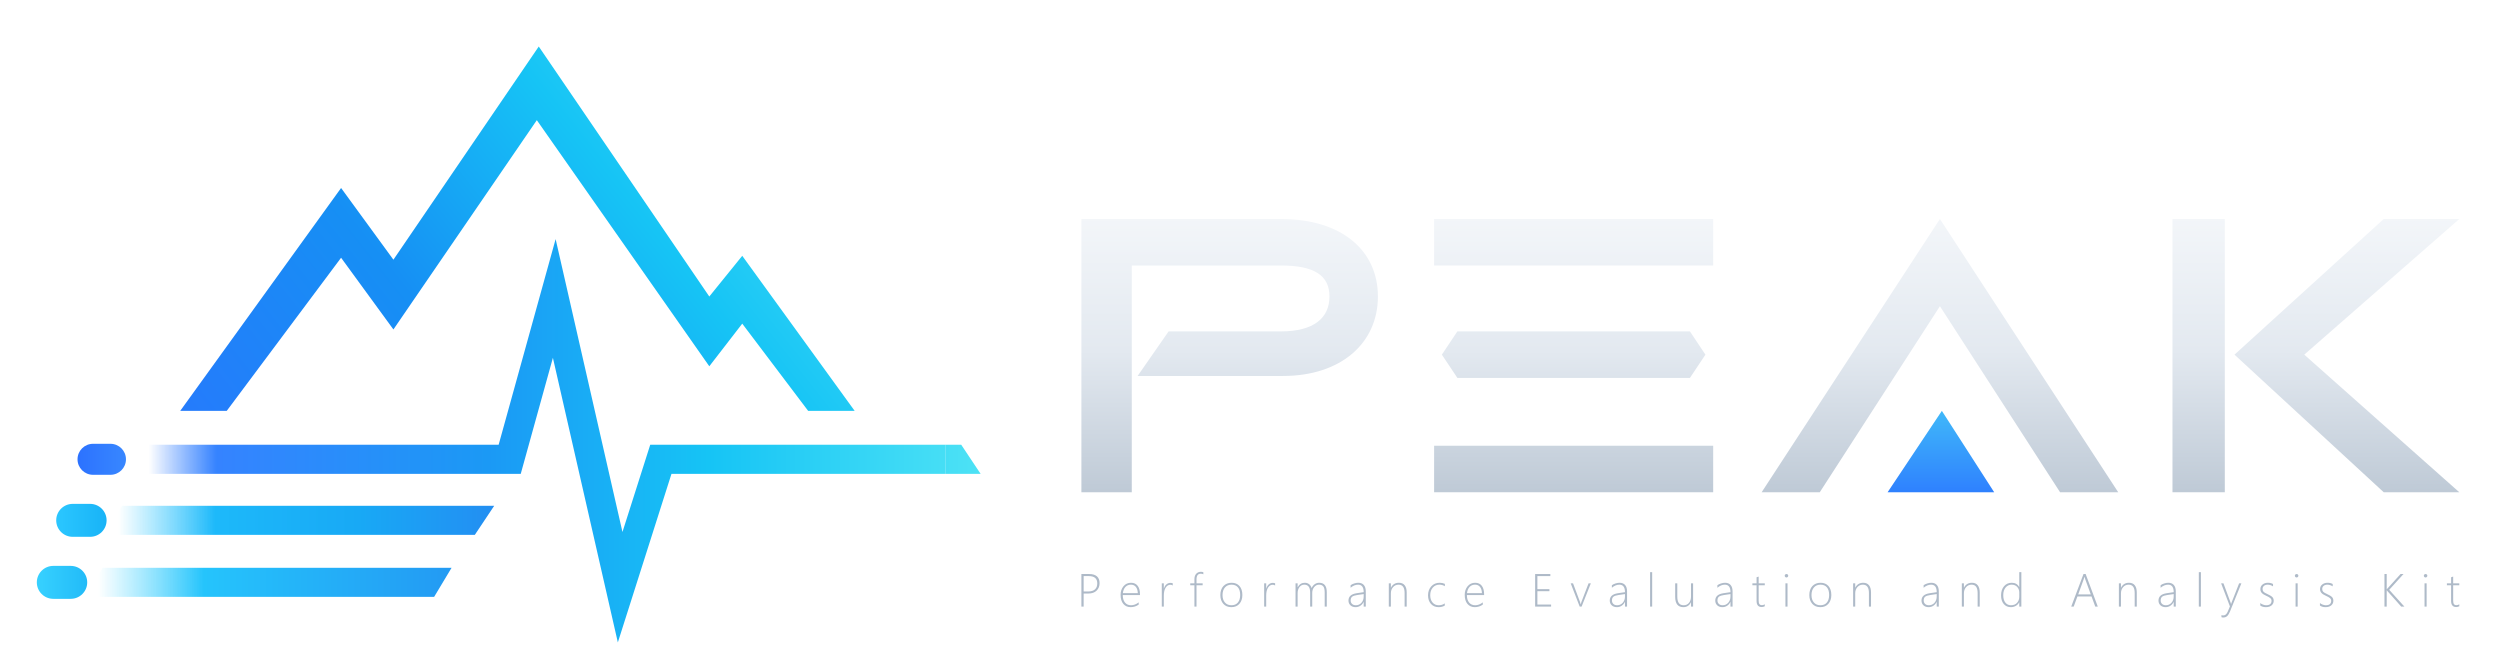
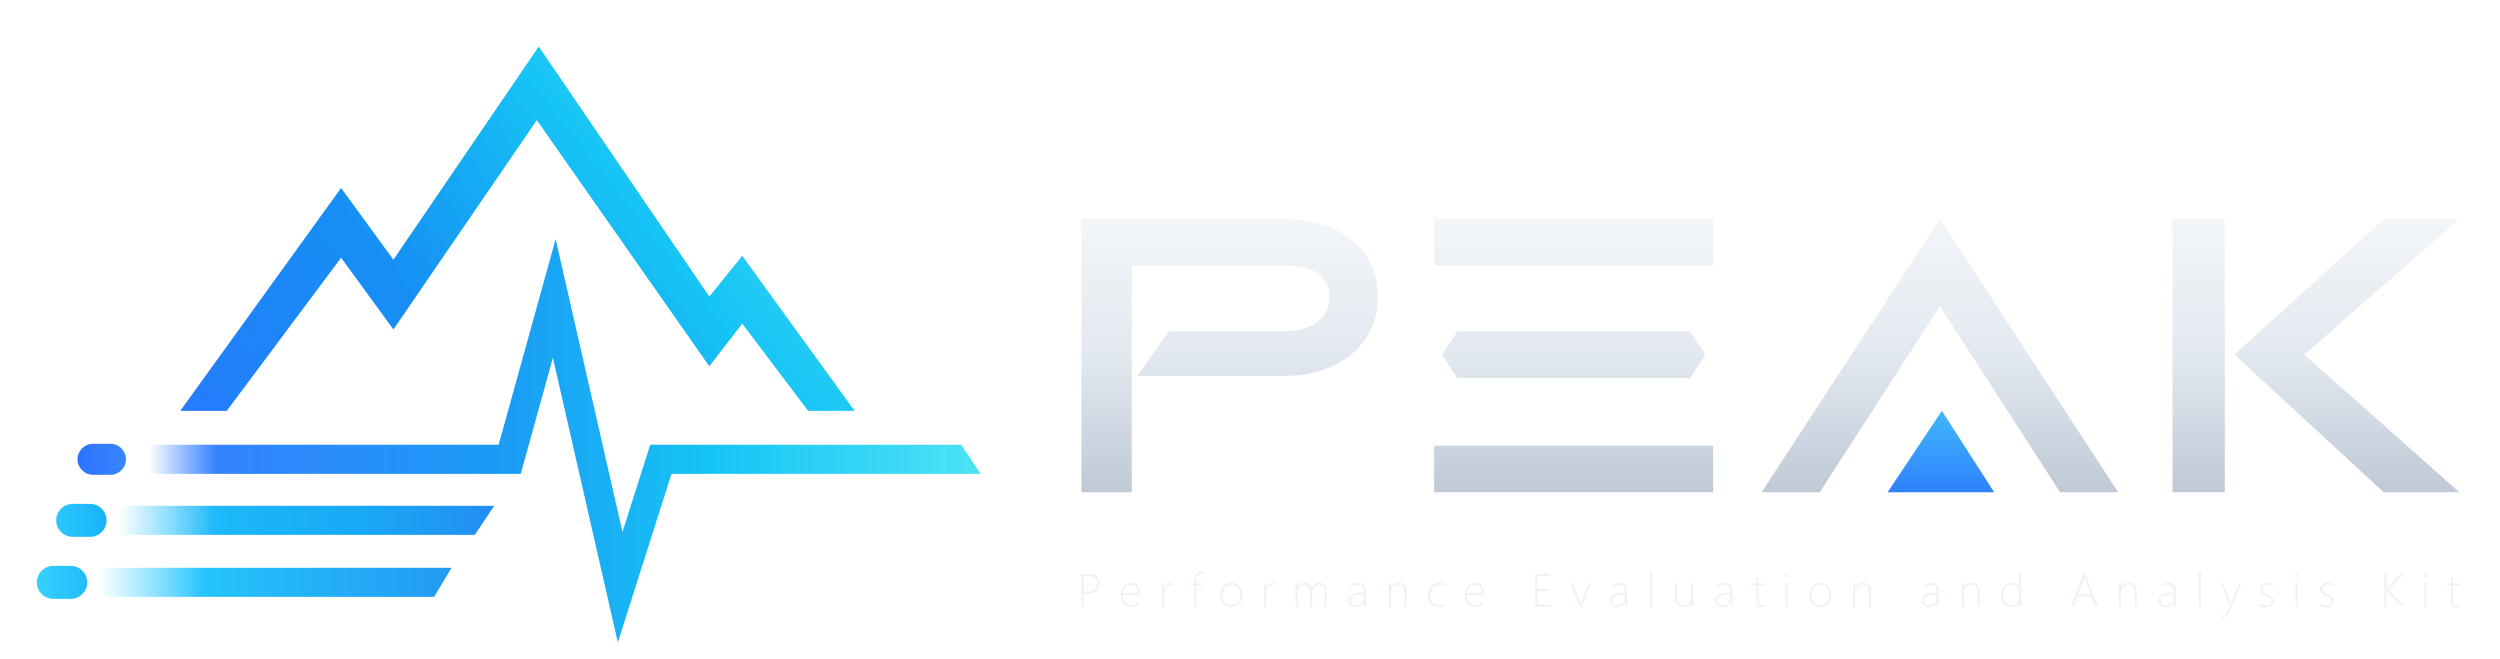
<svg xmlns="http://www.w3.org/2000/svg" width="1290" height="340" viewBox="0 0 1290 340" role="img" aria-labelledby="title desc" shape-rendering="geometricPrecision">
  <defs>
    <linearGradient id="markGradient" x1="93" y1="310" x2="441" y2="35" gradientUnits="userSpaceOnUse">
      <stop offset="0" stop-color="#2C72FF" />
      <stop offset="0.43" stop-color="#168FF4" />
      <stop offset="0.7" stop-color="#16C4F5" />
      <stop offset="1" stop-color="#53E5F7" />
    </linearGradient>
    <linearGradient id="signalGradient" x1="68" y1="0" x2="506" y2="0" gradientUnits="userSpaceOnUse">
      <stop offset="0" stop-color="#2C79FF" stop-opacity="0" />
      <stop offset="0.02" stop-color="#2C79FF" stop-opacity="0" />
      <stop offset="0.1" stop-color="#3583FF" />
      <stop offset="0.42" stop-color="#1B99F5" />
      <stop offset="0.68" stop-color="#16C4F5" />
      <stop offset="1" stop-color="#4DE2F5" />
    </linearGradient>
    <linearGradient id="midTrailGradient" x1="55" y1="0" x2="255" y2="0" gradientUnits="userSpaceOnUse">
      <stop offset="0" stop-color="#2BC7FF" stop-opacity="0" />
      <stop offset="0.03" stop-color="#2BC7FF" stop-opacity="0" />
      <stop offset="0.28" stop-color="#1DB9FA" />
      <stop offset="0.65" stop-color="#18A9F5" />
      <stop offset="1" stop-color="#238EF2" />
    </linearGradient>
    <linearGradient id="lowTrailGradient" x1="45" y1="0" x2="233" y2="0" gradientUnits="userSpaceOnUse">
      <stop offset="0" stop-color="#37D1FF" stop-opacity="0" />
      <stop offset="0.03" stop-color="#37D1FF" stop-opacity="0" />
      <stop offset="0.32" stop-color="#25C4FC" />
      <stop offset="1" stop-color="#239AF3" />
    </linearGradient>
    <linearGradient id="dotTopGradient" x1="40" y1="0" x2="65" y2="0" gradientUnits="userSpaceOnUse">
      <stop offset="0" stop-color="#2C72FF" />
      <stop offset="1" stop-color="#3887FF" />
    </linearGradient>
    <linearGradient id="dotMidGradient" x1="29" y1="0" x2="55" y2="0" gradientUnits="userSpaceOnUse">
      <stop offset="0" stop-color="#2BC7FF" />
      <stop offset="1" stop-color="#18B3F7" />
    </linearGradient>
    <linearGradient id="dotLowGradient" x1="19" y1="0" x2="45" y2="0" gradientUnits="userSpaceOnUse">
      <stop offset="0" stop-color="#37D1FF" />
      <stop offset="1" stop-color="#22BBF8" />
    </linearGradient>
    <linearGradient id="wordGradient" x1="0" y1="90" x2="0" y2="265" gradientUnits="userSpaceOnUse">
      <stop offset="0" stop-color="#F8FAFC" />
      <stop offset="0.52" stop-color="#E3E9F0" />
      <stop offset="1" stop-color="#B9C5D2" />
    </linearGradient>
    <linearGradient id="accentGradient" x1="0" y1="180" x2="0" y2="260" gradientUnits="userSpaceOnUse">
      <stop offset="0" stop-color="#4DE2F5" />
      <stop offset="1" stop-color="#2C79FF" />
    </linearGradient>
  </defs>
  <path d="M93 212 176 97 203 134 278 24 366 153 383 132 441 212H417L383 167 366 189 277 62 203 170 176 133 117 212Z" fill="url(#markGradient)" />
  <path d="M74 237H263L286 154 320 303 341 237H488" fill="none" stroke="url(#signalGradient)" stroke-width="15" stroke-linecap="butt" stroke-linejoin="miter" stroke-miterlimit="20" />
  <path d="M488 229.5H496L506 244.5H488Z" fill="url(#signalGradient)" />
  <path d="M63 261H255L245 276H53Z" fill="url(#midTrailGradient)" />
  <path d="M53 293H233L224 308H43Z" fill="url(#lowTrailGradient)" />
  <rect x="40" y="229" width="25" height="16" rx="8" fill="url(#dotTopGradient)" />
  <rect x="29" y="260" width="26" height="17" rx="8.5" fill="url(#dotMidGradient)" />
  <rect x="19" y="292" width="26" height="17" rx="8.5" fill="url(#dotLowGradient)" />
  <g fill="url(#wordGradient)">
    <path d="M558 113H661C692 113 711 129 711 153S692 194 662 194H587L603 171H661C678 171 686 164 686 153S678 137 661 137H584V254H558Z" />
    <rect x="740" y="113" width="144" height="24" />
    <path d="M752 171H872L880 183 872 195H752L744 183Z" />
    <rect x="740" y="230" width="144" height="24" />
    <path d="M909 254 1001 113 1093 254H1063L1001 158 939 254Z" />
    <rect x="1121" y="113" width="27" height="141" />
    <path d="M1153 183 1230 113H1269L1189 183 1269 254H1230Z" />
  </g>
  <path d="M974 254 1002 212 1029 254Z" fill="url(#accentGradient)" />
  <g aria-label="Performance Evaluation and Analysis Kit">
-     <path d="M283 575V0H184V1434H530Q751 1434 868.0 1331.5Q985 1229 985 1032Q985 832 854.5 703.5Q724 575 489 575ZM283 1343V666H487Q681 666 782.0 758.5Q883 851 883 1020Q883 1343 512 1343Z" fill="#AEBAC8" transform="translate(555.8438 313) scale(0.01171875 -0.01171875)" />
-     <path d="M186 508Q186 297 283.5 178.0Q381 59 551 59Q723 59 887 186V88Q728 -25 532 -25Q334 -25 212.0 117.0Q90 259 90 518Q90 742 217.5 895.5Q345 1049 549 1049Q740 1049 842.0 915.0Q944 781 944 549V508ZM848 592Q842 769 763.0 867.0Q684 965 545 965Q401 965 306.5 868.5Q212 772 190 592Z" fill="#AEBAC8" transform="translate(577.17 313) scale(0.01171875 -0.01171875)" />
-     <path d="M647 928Q601 961 539 961Q418 961 336.0 836.0Q254 711 254 481V0H164V1024H254V797H258Q293 914 369.0 979.0Q445 1044 545 1044Q602 1044 647 1026Z" fill="#AEBAC8" transform="translate(597.5588 313) scale(0.01171875 -0.01171875)" />
-     <path d="M612 1419Q575 1448 500 1448Q311 1448 311 1194V1024H582V940H311V0H219V940H35V1024H219V1202Q219 1364 300.5 1448.0Q382 1532 504 1532Q569 1532 612 1513Z" fill="#AEBAC8" transform="translate(613.7523 313) scale(0.01171875 -0.01171875)" />
-     <path d="M575 -25Q351 -25 220.5 122.5Q90 270 90 506Q90 761 226.5 905.0Q363 1049 586 1049Q805 1049 932.0 906.0Q1059 763 1059 510Q1059 271 929.5 123.0Q800 -25 575 -25ZM582 965Q401 965 293.5 843.0Q186 721 186 504Q186 303 291.0 181.0Q396 59 578 59Q763 59 863.0 179.0Q963 299 963 512Q963 731 863.5 848.0Q764 965 582 965Z" fill="#AEBAC8" transform="translate(628.6449 313) scale(0.01171875 -0.01171875)" />
-     <path d="M647 928Q601 961 539 961Q418 961 336.0 836.0Q254 711 254 481V0H164V1024H254V797H258Q293 914 369.0 979.0Q445 1044 545 1044Q602 1044 647 1026Z" fill="#AEBAC8" transform="translate(650.3814 313) scale(0.01171875 -0.01171875)" />
-     <path d="M1448 0V616Q1448 809 1387.5 887.0Q1327 965 1196 965Q1075 965 987.0 861.0Q899 757 899 600V0H807V623Q807 965 547 965Q422 965 339.0 860.5Q256 756 256 590V0H164V1024H256V854H260Q367 1049 573 1049Q685 1049 764.5 984.5Q844 920 872 815Q920 926 1009.5 987.5Q1099 1049 1204 1049Q1540 1049 1540 633V0Z" fill="#AEBAC8" transform="translate(666.5748 313) scale(0.01171875 -0.01171875)" />
-     <path d="M776 0V205H772Q723 100 629.5 37.5Q536 -25 422 -25Q276 -25 191.0 57.0Q106 139 106 264Q106 532 461 588L776 635Q776 965 528 965Q359 965 199 829V940Q256 985 353.5 1017.0Q451 1049 537 1049Q695 1049 781.5 951.0Q868 853 868 666V0ZM494 510Q333 487 268.0 435.5Q203 384 203 268Q203 177 263.5 118.0Q324 59 432 59Q580 59 678.0 168.5Q776 278 776 451V551Z" fill="#AEBAC8" transform="translate(694.5691 313) scale(0.01171875 -0.01171875)" />
-     <path d="M860 0V596Q860 965 594 965Q446 965 351.0 856.5Q256 748 256 588V0H164V1024H256V838H260Q372 1049 610 1049Q776 1049 864.0 938.5Q952 828 952 623V0Z" fill="#AEBAC8" transform="translate(714.7 313) scale(0.01171875 -0.01171875)" />
-     <path d="M827 45Q713 -25 555 -25Q346 -25 218.0 118.5Q90 262 90 494Q90 738 234.0 893.5Q378 1049 604 1049Q721 1049 831 1001V897Q721 965 590 965Q410 965 298.0 835.5Q186 706 186 500Q186 301 288.5 180.0Q391 59 559 59Q713 59 827 141Z" fill="#AEBAC8" transform="translate(735.8154 313) scale(0.01171875 -0.01171875)" />
-     <path d="M186 508Q186 297 283.5 178.0Q381 59 551 59Q723 59 887 186V88Q728 -25 532 -25Q334 -25 212.0 117.0Q90 259 90 518Q90 742 217.5 895.5Q345 1049 549 1049Q740 1049 842.0 915.0Q944 781 944 549V508ZM848 592Q842 769 763.0 867.0Q684 965 545 965Q401 965 306.5 868.5Q212 772 190 592Z" fill="#AEBAC8" transform="translate(754.7393 313) scale(0.01171875 -0.01171875)" />
-     <path d="M184 0V1434H854V1343H283V768H813V678H283V90H887V0Z" fill="#AEBAC8" transform="translate(789.9739 313) scale(0.01171875 -0.01171875)" />
-     <path d="M500 0H416L20 1024H123L428 209Q450 150 459 102H463Q476 165 492 205L807 1024H907Z" fill="#AEBAC8" transform="translate(810.2455 313) scale(0.01171875 -0.01171875)" />
-     <path d="M776 0V205H772Q723 100 629.5 37.5Q536 -25 422 -25Q276 -25 191.0 57.0Q106 139 106 264Q106 532 461 588L776 635Q776 965 528 965Q359 965 199 829V940Q256 985 353.5 1017.0Q451 1049 537 1049Q695 1049 781.5 951.0Q868 853 868 666V0ZM494 510Q333 487 268.0 435.5Q203 384 203 268Q203 177 263.5 118.0Q324 59 432 59Q580 59 678.0 168.5Q776 278 776 451V551Z" fill="#AEBAC8" transform="translate(829.3921 313) scale(0.01171875 -0.01171875)" />
-     <path d="M164 0V1516H256V0Z" fill="#AEBAC8" transform="translate(849.523 313) scale(0.01171875 -0.01171875)" />
-     <path d="M840 0V186H836Q729 -25 506 -25Q143 -25 143 432V1024H236V455Q236 247 304.5 153.0Q373 59 520 59Q663 59 751.5 164.0Q840 269 840 444V1024H932V0Z" fill="#AEBAC8" transform="translate(862.7165 313) scale(0.01171875 -0.01171875)" />
-     <path d="M776 0V205H772Q723 100 629.5 37.5Q536 -25 422 -25Q276 -25 191.0 57.0Q106 139 106 264Q106 532 461 588L776 635Q776 965 528 965Q359 965 199 829V940Q256 985 353.5 1017.0Q451 1049 537 1049Q695 1049 781.5 951.0Q868 853 868 666V0ZM494 510Q333 487 268.0 435.5Q203 384 203 268Q203 177 263.5 118.0Q324 59 432 59Q580 59 678.0 168.5Q776 278 776 451V551Z" fill="#AEBAC8" transform="translate(883.8318 313) scale(0.01171875 -0.01171875)" />
-     <path d="M569 14Q497 -20 434 -20Q207 -20 207 252V940H23V1024H207V1290Q229 1298 253 1306Q277 1313 299 1321V1024H569V940H299V264Q299 158 332.5 110.5Q366 63 446 63Q503 63 569 100Z" fill="#AEBAC8" transform="translate(903.9628 313) scale(0.01171875 -0.01171875)" />
-     <path d="M209 1282Q179 1282 156.0 1304.0Q133 1326 133 1360Q133 1393 156.5 1413.5Q180 1434 209 1434Q240 1434 263.5 1414.0Q287 1394 287 1360Q287 1328 264.0 1305.0Q241 1282 209 1282ZM164 0V1024H256V0Z" fill="#AEBAC8" transform="translate(919.3594 313) scale(0.01171875 -0.01171875)" />
-     <path d="M575 -25Q351 -25 220.5 122.5Q90 270 90 506Q90 761 226.5 905.0Q363 1049 586 1049Q805 1049 932.0 906.0Q1059 763 1059 510Q1059 271 929.5 123.0Q800 -25 575 -25ZM582 965Q401 965 293.5 843.0Q186 721 186 504Q186 303 291.0 181.0Q396 59 578 59Q763 59 863.0 179.0Q963 299 963 512Q963 731 863.5 848.0Q764 965 582 965Z" fill="#AEBAC8" transform="translate(932.5528 313) scale(0.01171875 -0.01171875)" />
-     <path d="M860 0V596Q860 965 594 965Q446 965 351.0 856.5Q256 748 256 588V0H164V1024H256V838H260Q372 1049 610 1049Q776 1049 864.0 938.5Q952 828 952 623V0Z" fill="#AEBAC8" transform="translate(954.2893 313) scale(0.01171875 -0.01171875)" />
-     <path d="M776 0V205H772Q723 100 629.5 37.5Q536 -25 422 -25Q276 -25 191.0 57.0Q106 139 106 264Q106 532 461 588L776 635Q776 965 528 965Q359 965 199 829V940Q256 985 353.5 1017.0Q451 1049 537 1049Q695 1049 781.5 951.0Q868 853 868 666V0ZM494 510Q333 487 268.0 435.5Q203 384 203 268Q203 177 263.5 118.0Q324 59 432 59Q580 59 678.0 168.5Q776 278 776 451V551Z" fill="#AEBAC8" transform="translate(990.2504 313) scale(0.01171875 -0.01171875)" />
-     <path d="M860 0V596Q860 965 594 965Q446 965 351.0 856.5Q256 748 256 588V0H164V1024H256V838H260Q372 1049 610 1049Q776 1049 864.0 938.5Q952 828 952 623V0Z" fill="#AEBAC8" transform="translate(1010.381 313) scale(0.01171875 -0.01171875)" />
-     <path d="M891 0V186H887Q837 89 739.0 32.0Q641 -25 518 -25Q329 -25 209.5 113.0Q90 251 90 494Q90 742 220.5 895.5Q351 1049 559 1049Q789 1049 887 860H891V1516H983V0ZM891 623Q891 766 800.5 865.5Q710 965 557 965Q396 965 291.0 841.5Q186 718 186 502Q186 290 280.5 174.5Q375 59 524 59Q699 59 795.0 167.5Q891 276 891 432Z" fill="#AEBAC8" transform="translate(1031.497 313) scale(0.01171875 -0.01171875)" />
-     <path d="M1118 0 954 446H332L168 0H59L600 1434H694L1229 0ZM678 1200Q667 1230 660 1259Q653 1284 645 1309H641Q624 1243 608 1202L367 537H920Z" fill="#AEBAC8" transform="translate(1068.055 313) scale(0.01171875 -0.01171875)" />
-     <path d="M860 0V596Q860 965 594 965Q446 965 351.0 856.5Q256 748 256 588V0H164V1024H256V838H260Q372 1049 610 1049Q776 1049 864.0 938.5Q952 828 952 623V0Z" fill="#AEBAC8" transform="translate(1091.421 313) scale(0.01171875 -0.01171875)" />
-     <path d="M776 0V205H772Q723 100 629.5 37.5Q536 -25 422 -25Q276 -25 191.0 57.0Q106 139 106 264Q106 532 461 588L776 635Q776 965 528 965Q359 965 199 829V940Q256 985 353.5 1017.0Q451 1049 537 1049Q695 1049 781.5 951.0Q868 853 868 666V0ZM494 510Q333 487 268.0 435.5Q203 384 203 268Q203 177 263.5 118.0Q324 59 432 59Q580 59 678.0 168.5Q776 278 776 451V551Z" fill="#AEBAC8" transform="translate(1112.536 313) scale(0.01171875 -0.01171875)" />
-     <path d="M164 0V1516H256V0Z" fill="#AEBAC8" transform="translate(1132.667 313) scale(0.01171875 -0.01171875)" />
-     <path d="M414 -209Q358 -347 290.0 -414.0Q222 -481 115 -481Q70 -481 35 -467V-375Q71 -389 119 -389Q242 -389 313 -219L408 8L20 1024H123L432 190Q442 163 446 149Q450 130 455 115H459L483 184L813 1024H913Z" fill="#AEBAC8" transform="translate(1145.861 313) scale(0.01171875 -0.01171875)" />
-     <path d="M111 45V156Q163 111 237.0 85.0Q311 59 365 59Q606 59 606 256Q606 324 553.0 372.0Q500 420 381 471Q234 535 174.5 603.5Q115 672 115 770Q115 895 210.5 972.0Q306 1049 446 1049Q578 1049 672 995V891Q558 965 436 965Q335 965 273.0 912.5Q211 860 211 776Q211 703 250.0 657.5Q289 612 422 553Q582 481 642.0 419.5Q702 358 702 256Q702 134 610.5 54.5Q519 -25 358 -25Q210 -25 111 45Z" fill="#AEBAC8" transform="translate(1165.007 313) scale(0.01171875 -0.01171875)" />
-     <path d="M209 1282Q179 1282 156.0 1304.0Q133 1326 133 1360Q133 1393 156.5 1413.5Q180 1434 209 1434Q240 1434 263.5 1414.0Q287 1394 287 1360Q287 1328 264.0 1305.0Q241 1282 209 1282ZM164 0V1024H256V0Z" fill="#AEBAC8" transform="translate(1182.595 313) scale(0.01171875 -0.01171875)" />
-     <path d="M111 45V156Q163 111 237.0 85.0Q311 59 365 59Q606 59 606 256Q606 324 553.0 372.0Q500 420 381 471Q234 535 174.5 603.5Q115 672 115 770Q115 895 210.5 972.0Q306 1049 446 1049Q578 1049 672 995V891Q558 965 436 965Q335 965 273.0 912.5Q211 860 211 776Q211 703 250.0 657.5Q289 612 422 553Q582 481 642.0 419.5Q702 358 702 256Q702 134 610.5 54.5Q519 -25 358 -25Q210 -25 111 45Z" fill="#AEBAC8" transform="translate(1195.789 313) scale(0.01171875 -0.01171875)" />
-     <path d="M922 0 311 686Q294 705 287 719H283V0H184V1434H283V758H287Q299 779 313 793L893 1434H1022L393 739L1061 0Z" fill="#AEBAC8" transform="translate(1228.223 313) scale(0.01171875 -0.01171875)" />
-     <path d="M209 1282Q179 1282 156.0 1304.0Q133 1326 133 1360Q133 1393 156.5 1413.5Q180 1434 209 1434Q240 1434 263.5 1414.0Q287 1394 287 1360Q287 1328 264.0 1305.0Q241 1282 209 1282ZM164 0V1024H256V0Z" fill="#AEBAC8" transform="translate(1249.139 313) scale(0.01171875 -0.01171875)" />
-     <path d="M569 14Q497 -20 434 -20Q207 -20 207 252V940H23V1024H207V1290Q229 1298 253 1306Q277 1313 299 1321V1024H569V940H299V264Q299 158 332.5 110.5Q366 63 446 63Q503 63 569 100Z" fill="#AEBAC8" transform="translate(1262.332 313) scale(0.01171875 -0.01171875)" />
+     <path d="M283 575V0H184V1434H530Q751 1434 868.0 1331.5Q985 1229 985 1032Q985 832 854.5 703.5Q724 575 489 575ZM283 1343V666H487Q681 666 782.0 758.5Q883 851 883 1020Q883 1343 512 1343Z" fill="#EDF2F7" transform="translate(555.8438 313) scale(0.01171875 -0.01171875)" />
+     <path d="M186 508Q186 297 283.5 178.0Q381 59 551 59Q723 59 887 186V88Q728 -25 532 -25Q334 -25 212.0 117.0Q90 259 90 518Q90 742 217.5 895.5Q345 1049 549 1049Q740 1049 842.0 915.0Q944 781 944 549V508ZM848 592Q842 769 763.0 867.0Q684 965 545 965Q401 965 306.5 868.5Q212 772 190 592Z" fill="#EDF2F7" transform="translate(577.17 313) scale(0.01171875 -0.01171875)" />
+     <path d="M647 928Q601 961 539 961Q418 961 336.0 836.0Q254 711 254 481V0H164V1024H254V797H258Q293 914 369.0 979.0Q445 1044 545 1044Q602 1044 647 1026Z" fill="#EDF2F7" transform="translate(597.5588 313) scale(0.01171875 -0.01171875)" />
+     <path d="M612 1419Q575 1448 500 1448Q311 1448 311 1194V1024H582V940H311V0H219V940H35V1024H219V1202Q219 1364 300.5 1448.0Q382 1532 504 1532Q569 1532 612 1513Z" fill="#EDF2F7" transform="translate(613.7523 313) scale(0.01171875 -0.01171875)" />
+     <path d="M575 -25Q351 -25 220.5 122.5Q90 270 90 506Q90 761 226.5 905.0Q363 1049 586 1049Q805 1049 932.0 906.0Q1059 763 1059 510Q1059 271 929.5 123.0Q800 -25 575 -25ZM582 965Q401 965 293.5 843.0Q186 721 186 504Q186 303 291.0 181.0Q396 59 578 59Q763 59 863.0 179.0Q963 299 963 512Q963 731 863.5 848.0Q764 965 582 965Z" fill="#EDF2F7" transform="translate(628.6449 313) scale(0.01171875 -0.01171875)" />
+     <path d="M647 928Q601 961 539 961Q418 961 336.0 836.0Q254 711 254 481V0H164V1024H254V797H258Q293 914 369.0 979.0Q445 1044 545 1044Q602 1044 647 1026Z" fill="#EDF2F7" transform="translate(650.3814 313) scale(0.01171875 -0.01171875)" />
+     <path d="M1448 0V616Q1448 809 1387.5 887.0Q1327 965 1196 965Q1075 965 987.0 861.0Q899 757 899 600V0H807V623Q807 965 547 965Q422 965 339.0 860.5Q256 756 256 590V0H164V1024H256V854H260Q367 1049 573 1049Q685 1049 764.5 984.5Q844 920 872 815Q920 926 1009.5 987.5Q1099 1049 1204 1049Q1540 1049 1540 633V0Z" fill="#EDF2F7" transform="translate(666.5748 313) scale(0.01171875 -0.01171875)" />
+     <path d="M776 0V205H772Q723 100 629.5 37.5Q536 -25 422 -25Q276 -25 191.0 57.0Q106 139 106 264Q106 532 461 588L776 635Q776 965 528 965Q359 965 199 829V940Q256 985 353.5 1017.0Q451 1049 537 1049Q695 1049 781.5 951.0Q868 853 868 666V0ZM494 510Q333 487 268.0 435.5Q203 384 203 268Q203 177 263.5 118.0Q324 59 432 59Q580 59 678.0 168.5Q776 278 776 451V551Z" fill="#EDF2F7" transform="translate(694.5691 313) scale(0.01171875 -0.01171875)" />
+     <path d="M860 0V596Q860 965 594 965Q446 965 351.0 856.5Q256 748 256 588V0H164V1024H256V838H260Q372 1049 610 1049Q776 1049 864.0 938.5Q952 828 952 623V0Z" fill="#EDF2F7" transform="translate(714.7 313) scale(0.01171875 -0.01171875)" />
+     <path d="M827 45Q713 -25 555 -25Q346 -25 218.0 118.5Q90 262 90 494Q90 738 234.0 893.5Q378 1049 604 1049Q721 1049 831 1001V897Q721 965 590 965Q410 965 298.0 835.5Q186 706 186 500Q186 301 288.5 180.0Q391 59 559 59Q713 59 827 141Z" fill="#EDF2F7" transform="translate(735.8154 313) scale(0.01171875 -0.01171875)" />
+     <path d="M186 508Q186 297 283.5 178.0Q381 59 551 59Q723 59 887 186V88Q728 -25 532 -25Q334 -25 212.0 117.0Q90 259 90 518Q90 742 217.5 895.5Q345 1049 549 1049Q740 1049 842.0 915.0Q944 781 944 549V508ZM848 592Q842 769 763.0 867.0Q684 965 545 965Q401 965 306.5 868.5Q212 772 190 592Z" fill="#EDF2F7" transform="translate(754.7393 313) scale(0.01171875 -0.01171875)" />
+     <path d="M184 0V1434H854V1343H283V768H813V678H283V90H887V0Z" fill="#EDF2F7" transform="translate(789.9739 313) scale(0.01171875 -0.01171875)" />
+     <path d="M500 0H416L20 1024H123L428 209Q450 150 459 102H463Q476 165 492 205L807 1024H907Z" fill="#EDF2F7" transform="translate(810.2455 313) scale(0.01171875 -0.01171875)" />
+     <path d="M776 0V205H772Q723 100 629.5 37.5Q536 -25 422 -25Q276 -25 191.0 57.0Q106 139 106 264Q106 532 461 588L776 635Q776 965 528 965Q359 965 199 829V940Q256 985 353.5 1017.0Q451 1049 537 1049Q695 1049 781.5 951.0Q868 853 868 666V0ZM494 510Q333 487 268.0 435.5Q203 384 203 268Q203 177 263.5 118.0Q324 59 432 59Q580 59 678.0 168.5Q776 278 776 451V551Z" fill="#EDF2F7" transform="translate(829.3921 313) scale(0.01171875 -0.01171875)" />
+     <path d="M164 0V1516H256V0Z" fill="#EDF2F7" transform="translate(849.523 313) scale(0.01171875 -0.01171875)" />
+     <path d="M840 0V186H836Q729 -25 506 -25Q143 -25 143 432V1024H236V455Q236 247 304.5 153.0Q373 59 520 59Q663 59 751.5 164.0Q840 269 840 444V1024H932V0Z" fill="#EDF2F7" transform="translate(862.7165 313) scale(0.01171875 -0.01171875)" />
+     <path d="M776 0V205H772Q723 100 629.5 37.5Q536 -25 422 -25Q276 -25 191.0 57.0Q106 139 106 264Q106 532 461 588L776 635Q776 965 528 965Q359 965 199 829V940Q256 985 353.5 1017.0Q451 1049 537 1049Q695 1049 781.5 951.0Q868 853 868 666V0ZM494 510Q333 487 268.0 435.5Q203 384 203 268Q203 177 263.5 118.0Q324 59 432 59Q580 59 678.0 168.5Q776 278 776 451V551Z" fill="#EDF2F7" transform="translate(883.8318 313) scale(0.01171875 -0.01171875)" />
+     <path d="M569 14Q497 -20 434 -20Q207 -20 207 252V940H23V1024H207V1290Q229 1298 253 1306Q277 1313 299 1321V1024H569V940H299V264Q299 158 332.5 110.5Q366 63 446 63Q503 63 569 100Z" fill="#EDF2F7" transform="translate(903.9628 313) scale(0.01171875 -0.01171875)" />
+     <path d="M209 1282Q179 1282 156.0 1304.0Q133 1326 133 1360Q133 1393 156.5 1413.5Q180 1434 209 1434Q240 1434 263.5 1414.0Q287 1394 287 1360Q287 1328 264.0 1305.0Q241 1282 209 1282ZM164 0V1024H256V0Z" fill="#EDF2F7" transform="translate(919.3594 313) scale(0.01171875 -0.01171875)" />
+     <path d="M575 -25Q351 -25 220.5 122.5Q90 270 90 506Q90 761 226.5 905.0Q363 1049 586 1049Q805 1049 932.0 906.0Q1059 763 1059 510Q1059 271 929.5 123.0Q800 -25 575 -25ZM582 965Q401 965 293.5 843.0Q186 721 186 504Q186 303 291.0 181.0Q396 59 578 59Q763 59 863.0 179.0Q963 299 963 512Q963 731 863.5 848.0Q764 965 582 965Z" fill="#EDF2F7" transform="translate(932.5528 313) scale(0.01171875 -0.01171875)" />
+     <path d="M860 0V596Q860 965 594 965Q446 965 351.0 856.5Q256 748 256 588V0H164V1024H256V838H260Q372 1049 610 1049Q776 1049 864.0 938.5Q952 828 952 623V0Z" fill="#EDF2F7" transform="translate(954.2893 313) scale(0.01171875 -0.01171875)" />
+     <path d="M776 0V205H772Q723 100 629.5 37.5Q536 -25 422 -25Q276 -25 191.0 57.0Q106 139 106 264Q106 532 461 588L776 635Q776 965 528 965Q359 965 199 829V940Q256 985 353.5 1017.0Q451 1049 537 1049Q695 1049 781.5 951.0Q868 853 868 666V0ZM494 510Q333 487 268.0 435.5Q203 384 203 268Q203 177 263.5 118.0Q324 59 432 59Q580 59 678.0 168.5Q776 278 776 451V551Z" fill="#EDF2F7" transform="translate(990.2504 313) scale(0.01171875 -0.01171875)" />
+     <path d="M860 0V596Q860 965 594 965Q446 965 351.0 856.5Q256 748 256 588V0H164V1024H256V838H260Q372 1049 610 1049Q776 1049 864.0 938.5Q952 828 952 623V0Z" fill="#EDF2F7" transform="translate(1010.381 313) scale(0.01171875 -0.01171875)" />
+     <path d="M891 0V186H887Q837 89 739.0 32.0Q641 -25 518 -25Q329 -25 209.5 113.0Q90 251 90 494Q90 742 220.5 895.5Q351 1049 559 1049Q789 1049 887 860H891V1516H983V0ZM891 623Q891 766 800.5 865.5Q710 965 557 965Q396 965 291.0 841.5Q186 718 186 502Q186 290 280.5 174.5Q375 59 524 59Q699 59 795.0 167.5Q891 276 891 432Z" fill="#EDF2F7" transform="translate(1031.497 313) scale(0.01171875 -0.01171875)" />
+     <path d="M1118 0 954 446H332L168 0H59L600 1434H694L1229 0ZM678 1200Q667 1230 660 1259Q653 1284 645 1309H641Q624 1243 608 1202L367 537H920Z" fill="#EDF2F7" transform="translate(1068.055 313) scale(0.01171875 -0.01171875)" />
+     <path d="M860 0V596Q860 965 594 965Q446 965 351.0 856.5Q256 748 256 588V0H164V1024H256V838H260Q372 1049 610 1049Q776 1049 864.0 938.5Q952 828 952 623V0Z" fill="#EDF2F7" transform="translate(1091.421 313) scale(0.01171875 -0.01171875)" />
+     <path d="M776 0V205H772Q723 100 629.5 37.5Q536 -25 422 -25Q276 -25 191.0 57.0Q106 139 106 264Q106 532 461 588L776 635Q776 965 528 965Q359 965 199 829V940Q256 985 353.5 1017.0Q451 1049 537 1049Q695 1049 781.5 951.0Q868 853 868 666V0ZM494 510Q333 487 268.0 435.5Q203 384 203 268Q203 177 263.5 118.0Q324 59 432 59Q580 59 678.0 168.5Q776 278 776 451V551Z" fill="#EDF2F7" transform="translate(1112.536 313) scale(0.01171875 -0.01171875)" />
+     <path d="M164 0V1516H256V0Z" fill="#EDF2F7" transform="translate(1132.667 313) scale(0.01171875 -0.01171875)" />
+     <path d="M414 -209Q358 -347 290.0 -414.0Q222 -481 115 -481Q70 -481 35 -467V-375Q71 -389 119 -389Q242 -389 313 -219L408 8L20 1024H123L432 190Q442 163 446 149Q450 130 455 115H459L483 184L813 1024H913Z" fill="#EDF2F7" transform="translate(1145.861 313) scale(0.01171875 -0.01171875)" />
+     <path d="M111 45V156Q163 111 237.0 85.0Q311 59 365 59Q606 59 606 256Q606 324 553.0 372.0Q500 420 381 471Q234 535 174.5 603.5Q115 672 115 770Q115 895 210.5 972.0Q306 1049 446 1049Q578 1049 672 995V891Q558 965 436 965Q335 965 273.0 912.5Q211 860 211 776Q211 703 250.0 657.5Q289 612 422 553Q582 481 642.0 419.5Q702 358 702 256Q702 134 610.5 54.5Q519 -25 358 -25Q210 -25 111 45Z" fill="#EDF2F7" transform="translate(1165.007 313) scale(0.01171875 -0.01171875)" />
+     <path d="M209 1282Q179 1282 156.0 1304.0Q133 1326 133 1360Q133 1393 156.5 1413.5Q180 1434 209 1434Q240 1434 263.5 1414.0Q287 1394 287 1360Q287 1328 264.0 1305.0Q241 1282 209 1282ZM164 0V1024H256V0Z" fill="#EDF2F7" transform="translate(1182.595 313) scale(0.01171875 -0.01171875)" />
+     <path d="M111 45V156Q163 111 237.0 85.0Q311 59 365 59Q606 59 606 256Q606 324 553.0 372.0Q500 420 381 471Q234 535 174.5 603.5Q115 672 115 770Q115 895 210.5 972.0Q306 1049 446 1049Q578 1049 672 995V891Q558 965 436 965Q335 965 273.0 912.5Q211 860 211 776Q211 703 250.0 657.5Q289 612 422 553Q582 481 642.0 419.5Q702 358 702 256Q702 134 610.5 54.5Q519 -25 358 -25Q210 -25 111 45Z" fill="#EDF2F7" transform="translate(1195.789 313) scale(0.01171875 -0.01171875)" />
+     <path d="M922 0 311 686Q294 705 287 719H283V0H184V1434H283V758H287Q299 779 313 793L893 1434H1022L393 739L1061 0Z" fill="#EDF2F7" transform="translate(1228.223 313) scale(0.01171875 -0.01171875)" />
+     <path d="M209 1282Q179 1282 156.0 1304.0Q133 1326 133 1360Q133 1393 156.5 1413.5Q180 1434 209 1434Q240 1434 263.5 1414.0Q287 1394 287 1360Q287 1328 264.0 1305.0Q241 1282 209 1282ZM164 0V1024H256V0Z" fill="#EDF2F7" transform="translate(1249.139 313) scale(0.01171875 -0.01171875)" />
+     <path d="M569 14Q497 -20 434 -20Q207 -20 207 252V940H23V1024H207V1290Q229 1298 253 1306Q277 1313 299 1321V1024H569V940H299V264Q299 158 332.5 110.5Q366 63 446 63Q503 63 569 100Z" fill="#EDF2F7" transform="translate(1262.332 313) scale(0.01171875 -0.01171875)" />
  </g>
</svg>
